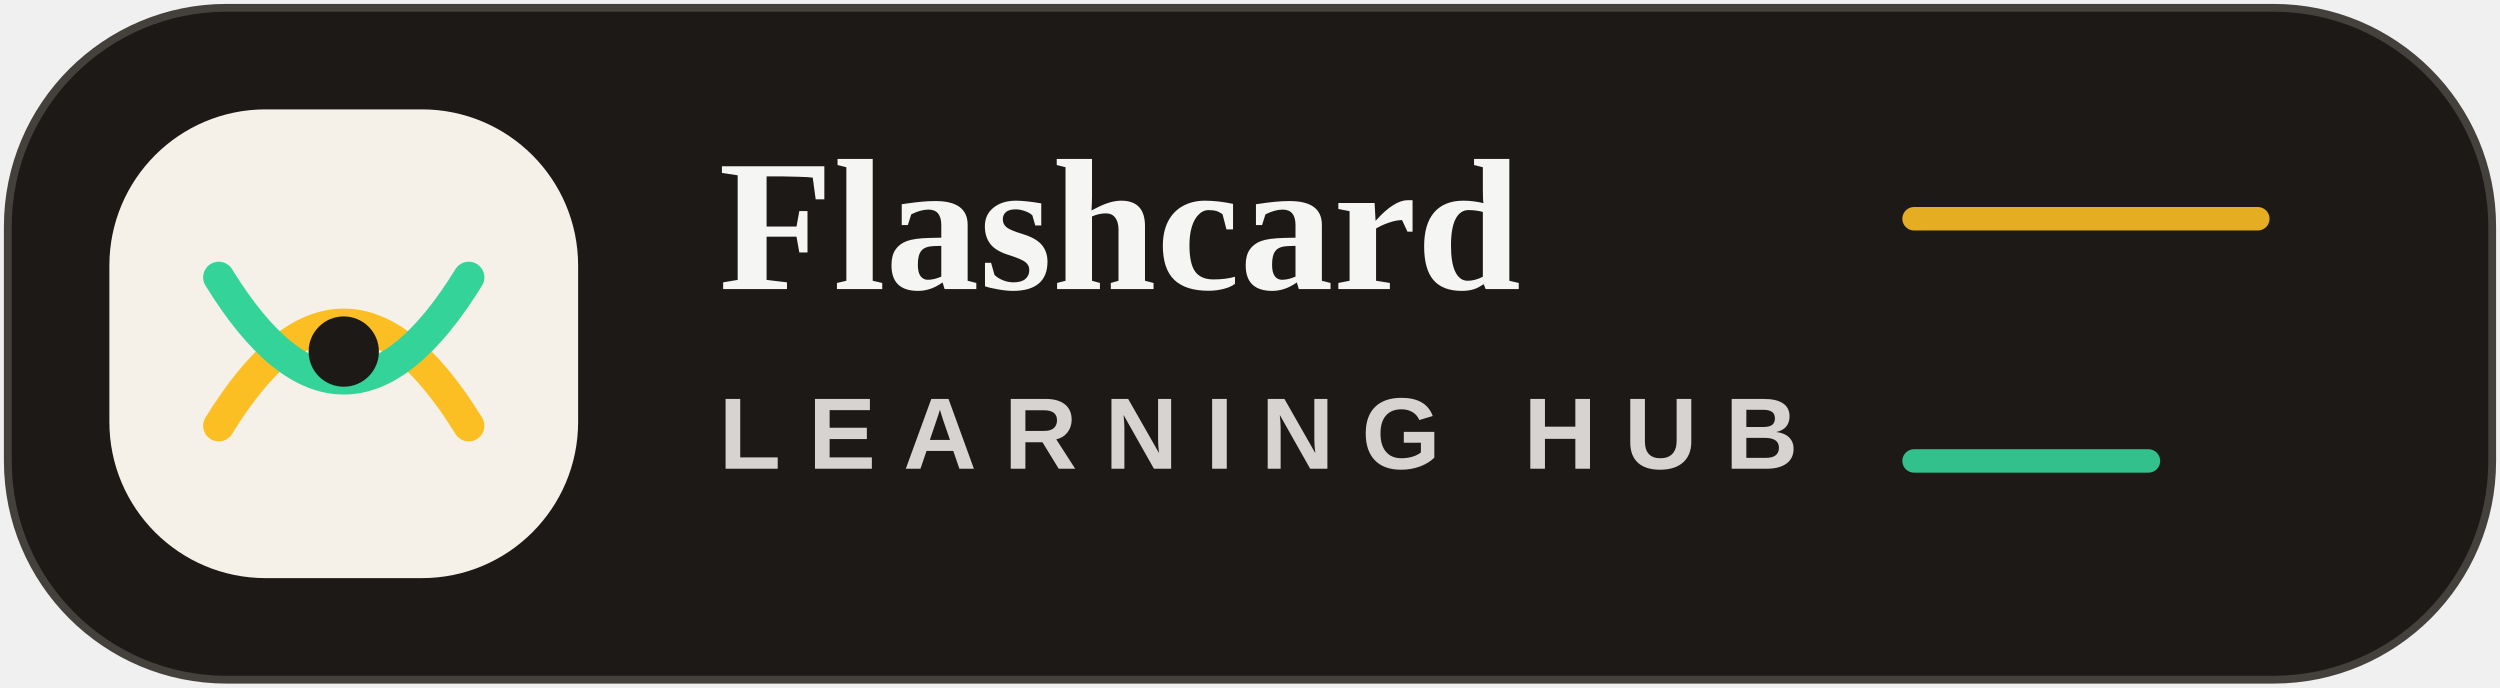
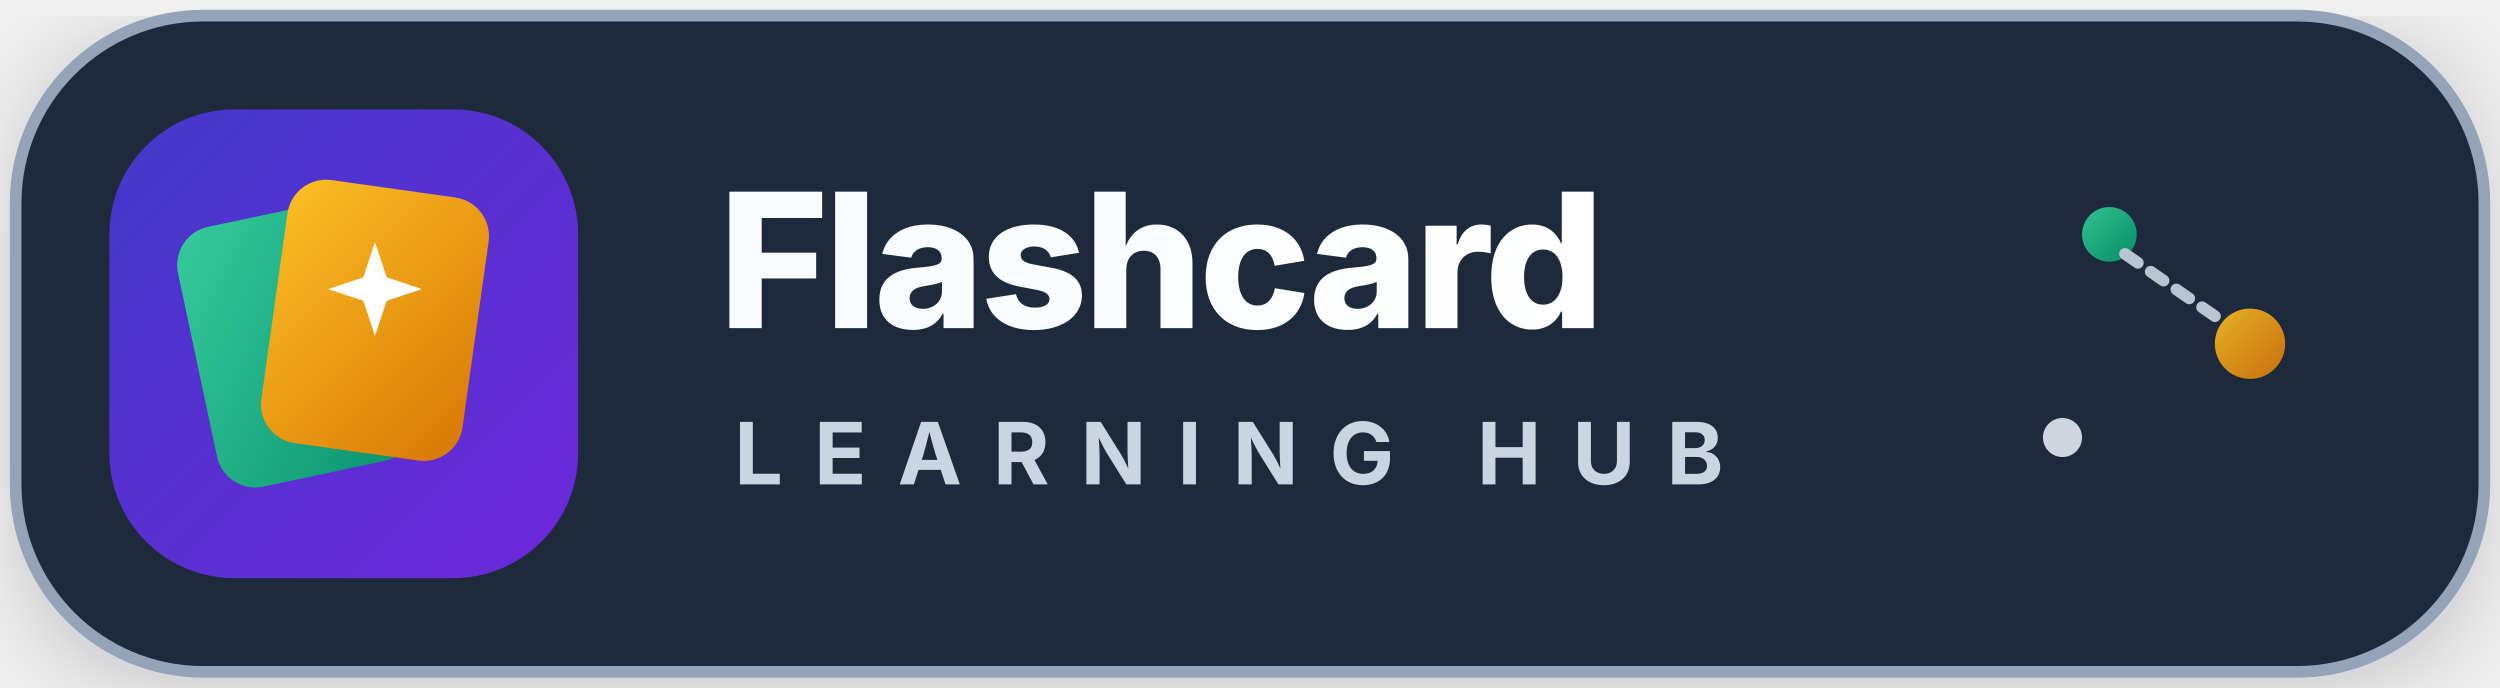
<svg xmlns="http://www.w3.org/2000/svg" width="320" height="88" viewBox="0 0 320 88" fill="none">
-   <rect x="1" y="1" width="318" height="86" rx="28" fill="#1C1917" stroke="#44403C" />
-   <rect x="14" y="14" width="60" height="60" rx="20" fill="#F5F1E8" />
-   <path d="M28 54.5C33.333 45.833 38.667 41.5 44 41.5C49.333 41.5 54.667 45.833 60 54.5" stroke="#FBBF24" stroke-width="4" stroke-linecap="round" />
-   <path d="M28 35.5C33.333 44.167 38.667 48.5 44 48.5C49.333 48.5 54.667 44.167 60 35.5" stroke="#34D399" stroke-width="4" stroke-linecap="round" />
-   <circle cx="44" cy="45" r="4.5" fill="#1C1917" />
-   <text x="92" y="37" fill="#F5F5F4" font-family="Georgia, 'Times New Roman', serif" font-size="24" font-weight="700">Flashcard</text>
-   <text x="92" y="60" fill="#D6D3D1" font-family="Arial, sans-serif" font-size="13" font-weight="700" letter-spacing="3.5">LEARNING HUB</text>
-   <path d="M245 28H289" stroke="#FBBF24" stroke-width="3" stroke-linecap="round" opacity="0.9" />
-   <path d="M245 59H275" stroke="#34D399" stroke-width="3" stroke-linecap="round" opacity="0.9" />
+   <defs>
+     <filter id="shadow" x="-5%" y="-5%" width="110%" height="110%">
+       <feDropShadow dx="0" dy="2" stdDeviation="6" flood-color="#0F172A" flood-opacity="0.2" />
+     </filter>
+     <linearGradient id="newBoxGrad" x1="0%" y1="0%" x2="100%" y2="100%">
+       <stop offset="0%" stop-color="#4338CA" />
+       <stop offset="100%" stop-color="#6D28D9" />
+     </linearGradient>
+     <linearGradient id="punchyGreenGrad" x1="0%" y1="0%" x2="100%" y2="100%">
+       <stop offset="0%" stop-color="#34D399" />
+       <stop offset="100%" stop-color="#059669" />
+     </linearGradient>
+     <linearGradient id="punchyOrangeGrad" x1="0%" y1="0%" x2="100%" y2="100%">
+       <stop offset="0%" stop-color="#FBBF24" />
+       <stop offset="100%" stop-color="#D97706" />
+     </linearGradient>
+     <linearGradient id="lightTextGrad" x1="0%" y1="0%" x2="100%" y2="0%">
+       <stop offset="0%" stop-color="#F8FAFC" />
+       <stop offset="100%" stop-color="#FFFFFF" />
+     </linearGradient>
+   </defs>
+   <rect x="2" y="2" width="316" height="84" rx="24" fill="#1E293B" stroke="#94A3B8" stroke-width="1.5" filter="url(#shadow)" />
+   <rect x="14" y="14" width="60" height="60" rx="16" fill="url(#newBoxGrad)" />
+   <g>
+     <rect x="25" y="27" width="26" height="34" rx="5" transform="rotate(-12 38 44)" fill="url(#punchyGreenGrad)" opacity="0.95" />
+     <rect x="35" y="24" width="26" height="34" rx="5" transform="rotate(8 48 41)" fill="url(#punchyOrangeGrad)" />
+     <path d="M48 31L49.5 35.5L54 37L49.5 38.5L48 43L46.5 38.5L42 37L46.5 35.5Z" fill="#FFFFFF" />
+   </g>
+   <text x="92" y="42" fill="url(#lightTextGrad)" font-family="system-ui, -apple-system, sans-serif" font-size="24" font-weight="800" letter-spacing="-0.5">Flashcard</text>
+   <text x="94" y="62" fill="#CBD5E1" font-family="system-ui, -apple-system, sans-serif" font-size="11" font-weight="700" letter-spacing="4">LEARNING HUB</text>
+   <g opacity="0.9">
+     <circle cx="270" cy="30" r="3.5" fill="url(#punchyGreenGrad)" />
+     <circle cx="288" cy="44" r="4.5" fill="url(#punchyOrangeGrad)" />
+     <circle cx="264" cy="56" r="2.5" fill="#E2E8F0" />
+     <path d="M272 32.5L285 41.5" stroke="#CBD5E1" stroke-width="1.5" stroke-linecap="round" stroke-dasharray="2 2" />
+   </g>
</svg>
